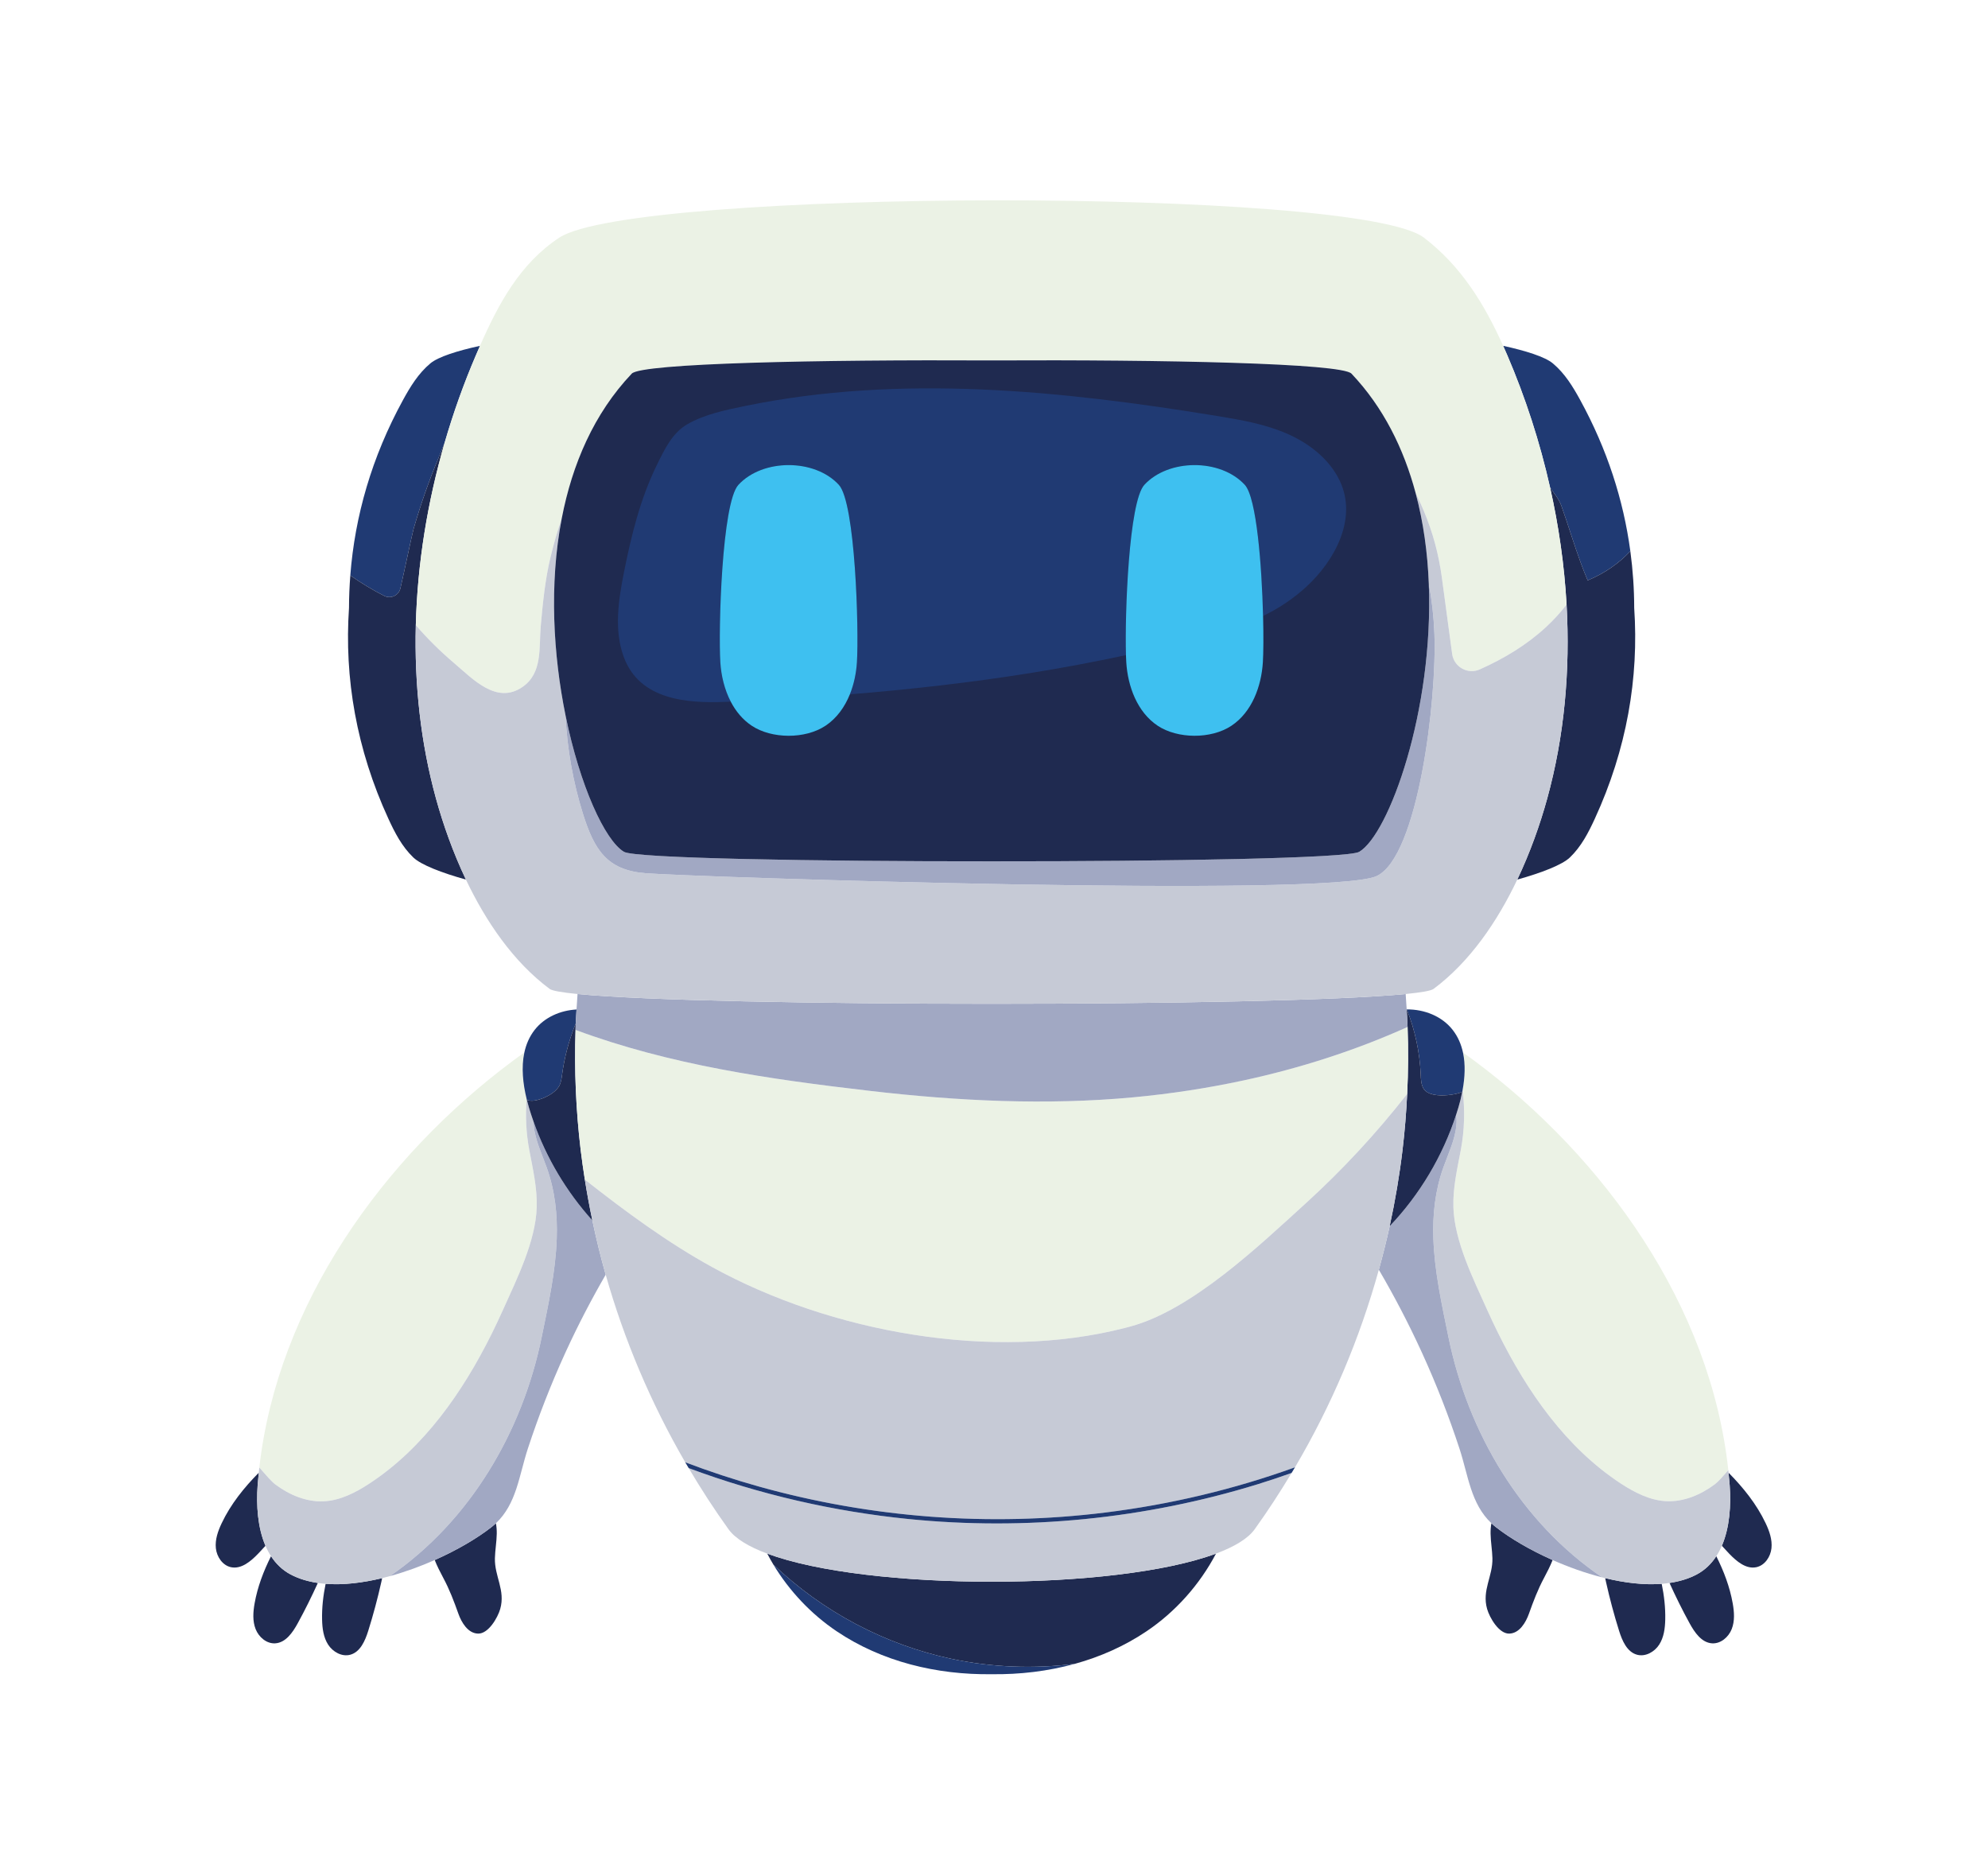
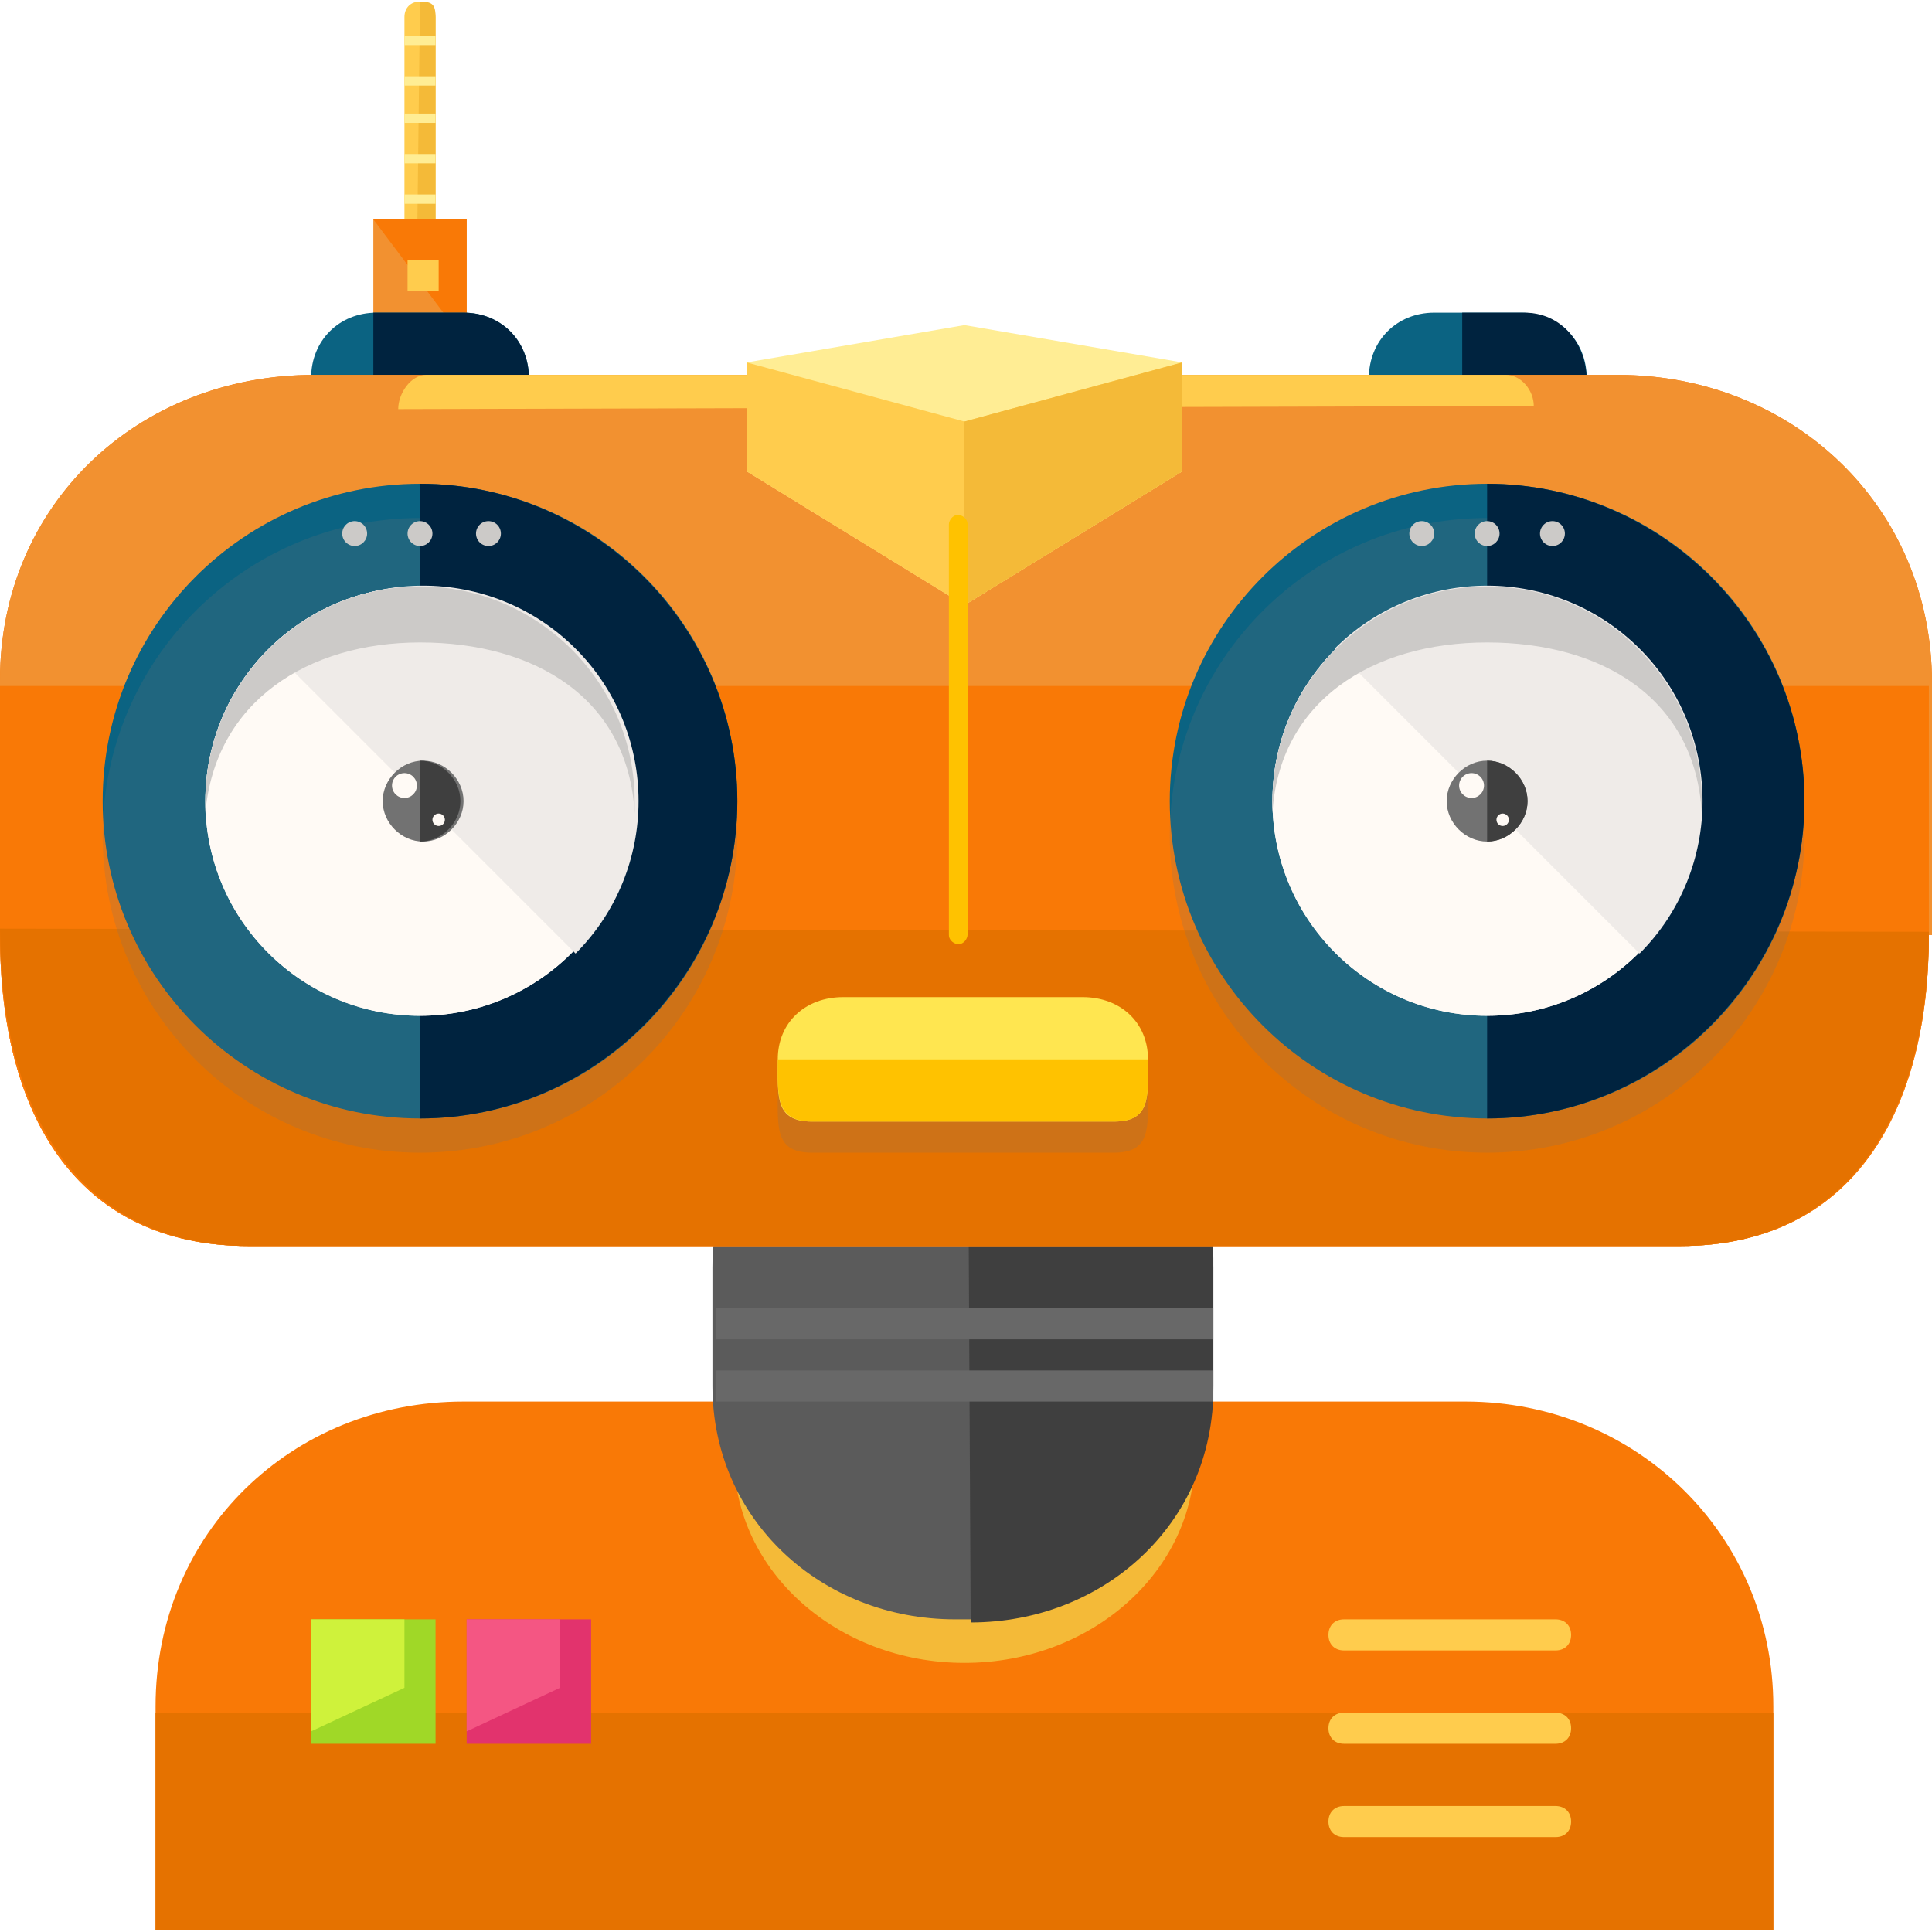
- <svg xmlns="http://www.w3.org/2000/svg" version="1.1" id="Capa_1" x="0px" y="0px" viewBox="0 0 2185 2061" style="enable-background:new 0 0 2185 2061;" xml:space="preserve">
-   <path style="fill:#1F2A50;" d="M1639.191,1674.082c-0.707,3.797-0.973,7.711-0.906,11.559c0.148,8.984,1.785,17.898,2.02,26.879  c0.52,19.941-11.758,35.133-5.813,55.836c2.719,9.461,12.914,27.27,24.301,27.016c11.336-0.254,18.324-12.555,21.59-21.691  c4.957-13.863,9.703-26.531,16.723-39.633c3.391-6.328,6.695-12.836,9.375-19.523c-24.535-10.883-46.449-23.754-62.074-35.945  C1642.555,1677.133,1640.828,1675.629,1639.191,1674.082z" />
-   <path style="fill:#1F2A50;" d="M1892.48,1698.84c2.754,2.953,5.434,5.98,8.242,8.879c8.008,8.27,18.293,16.992,29.559,14.684  c9.336-1.914,15.711-11.363,16.723-20.832c1.008-9.477-2.293-18.879-6.379-27.492c-9.918-20.945-24.586-39.156-40.793-55.559  c0.465,4.578,0.918,9.168,1.254,13.773C1902.711,1654.363,1901.043,1678.934,1892.48,1698.84z" />
-   <path style="fill:#1F2A50;" d="M1904.43,1762.18c-3.215-18.164-9.805-35.449-18.059-51.887  c-5.387,8.273-12.402,15.242-21.535,20.078c-8.949,4.738-19.059,7.73-29.914,9.32c6.848,15.059,14.18,29.902,22.148,44.406  c5.531,10.09,13.152,21.215,24.629,21.961c9.512,0.617,18.152-6.813,21.629-15.68  C1906.805,1781.504,1906.098,1771.566,1904.43,1762.18z" />
-   <path style="fill:#1F2A50;" d="M1764.23,1734.398c0.316,1.496,0.637,2.984,0.977,4.469c4.012,17.969,8.781,35.773,14.289,53.348  c3.438,10.977,8.711,23.387,19.82,26.383c9.195,2.48,19.141-3.098,24.293-11.113c5.156-8.008,6.426-17.895,6.645-27.422  c0.309-13.273-1.219-26.438-3.883-39.395C1807.004,1742.164,1785.645,1739.586,1764.23,1734.398z" />
-   <path style="fill:#EBF2E5;" d="M1607.527,1198.008c2.715,21.82,2.129,44.055-1.93,65.668c-3.898,20.777-8.844,41.746-8.191,63.027  c1.137,37.313,21.805,78.73,36.902,112.34c3.977,8.852,8.137,17.699,12.504,26.5c31.801,64.063,74.477,125.477,134.633,164.887  c15.164,9.906,31.961,18.539,50.051,19.406c19.117,0.918,37.809-7.055,53.16-18.488c3.797-2.832,9.016-8.824,14.922-15.547  c-19.293-180.422-135.613-343.09-278.965-449.879c-3.773-2.813-8.055-5.949-12.648-9.113  C1610.785,1169.914,1610.066,1184.145,1607.527,1198.008z" />
-   <path style="fill:#C6CAD6;" d="M1886.371,1710.293c2.344-3.586,4.371-7.414,6.109-11.453c8.563-19.906,10.23-44.477,8.605-66.547  c-0.336-4.605-0.789-9.195-1.254-13.773c-0.09-0.91-0.152-1.816-0.254-2.719c-5.906,6.723-11.125,12.715-14.922,15.547  c-15.352,11.434-34.043,19.406-53.16,18.488c-18.09-0.867-34.887-9.5-50.051-19.406c-60.156-39.41-102.832-100.824-134.633-164.887  c-4.367-8.801-8.527-17.648-12.504-26.5c-15.098-33.609-35.766-75.027-36.902-112.34c-0.652-21.281,4.293-42.25,8.191-63.027  c4.059-21.613,4.645-43.848,1.93-65.668c-0.105,0.586-0.203,1.18-0.32,1.766c-1.148,5.902-2.609,11.734-4.273,17.363  c-0.773,2.621-1.617,5.219-2.457,7.824c0.496,3.898,0.578,7.84,0.223,11.648c-1.504,16.25-8.898,31.254-14.367,46.625  c-9.113,25.609-11.809,51.645-10.941,77.773c1.211,36.297,9.297,72.781,16.598,108.527c21.461,105.023,79.719,203.5,168.934,264.035  c1.102,0.281,2.207,0.563,3.309,0.828c21.414,5.188,42.773,7.766,62.141,6.27c2.902-0.227,5.742-0.566,8.551-0.977  c10.855-1.59,20.965-4.582,29.914-9.32C1873.969,1725.535,1880.984,1718.566,1886.371,1710.293z" />
-   <path style="fill:#A1A8C3;" d="M1591.988,1469.535c-7.301-35.746-15.387-72.23-16.598-108.527  c-0.867-26.129,1.828-52.164,10.941-77.773c5.469-15.371,12.863-30.375,14.367-46.625c0.355-3.809,0.273-7.75-0.223-11.648  c-14.805,45.672-40.008,87.93-73.117,122.688c-3.504,16.031-7.5,31.969-11.887,47.82c16.883,28.813,32.344,58.457,46.305,88.789  c0.484,1.066,0.977,2.129,1.465,3.195c15.551,34.109,29.211,69.082,40.883,104.699c9.715,29.637,12.289,60.398,35.066,81.93  c1.637,1.547,3.363,3.051,5.215,4.496c15.625,12.191,37.539,25.063,62.074,35.945c17.266,7.66,35.832,14.305,54.441,19.047  C1671.707,1673.035,1613.449,1574.559,1591.988,1469.535z" />
-   <path style="fill:#203A73;" d="M1546.332,1109.641c8.922,22.617,14.066,46.727,15.16,71.02c0.234,5.285,0.344,10.824,2.93,15.449  c2.125,3.805,6.5,5.938,11.688,6.965c9.426,1.859,21.551,0.078,27.82-1.906c1.102-0.352,2.188-0.844,3.277-1.395  c0.117-0.586,0.215-1.18,0.32-1.766c2.539-13.863,3.258-28.094,0.438-41.199c-1.938-8.977-5.508-17.438-11.289-24.867  c-11.805-15.152-31.277-22.801-50.602-22.563c0.016,0.227,0.031,0.457,0.039,0.68  C1546.191,1109.922,1546.262,1109.781,1546.332,1109.641z" />
-   <path style="fill:#1F2A50;" d="M1576.109,1203.074c-5.188-1.027-9.563-3.16-11.688-6.965c-2.586-4.625-2.695-10.164-2.93-15.449  c-1.094-24.293-6.238-48.402-15.16-71.02c-0.07,0.141-0.141,0.281-0.219,0.418c0.367,6.203,0.719,12.402,0.949,18.609  c0.902,24.52,0.738,49.07-0.449,73.582c-0.996,20.535-2.645,41.035-5.09,61.465c-3.359,28.141-8.105,56.16-14.164,83.934  c33.109-34.758,58.313-77.016,73.117-122.688c0.84-2.605,1.684-5.203,2.457-7.824c1.664-5.629,3.125-11.461,4.273-17.363  c-1.09,0.551-2.176,1.043-3.277,1.395C1597.66,1203.152,1585.535,1204.934,1576.109,1203.074z" />
-   <path style="fill:#1F2A50;" d="M539.852,1678.578c-15.625,12.191-37.539,25.063-62.07,35.945c2.676,6.688,5.984,13.195,9.371,19.523  c7.02,13.102,11.766,25.77,16.723,39.633c3.266,9.137,10.254,21.438,21.594,21.691c11.387,0.254,21.582-17.555,24.297-27.016  c5.941-20.703-6.332-35.895-5.813-55.836c0.238-8.98,1.871-17.895,2.023-26.879c0.063-3.848-0.203-7.762-0.91-11.559  C543.43,1675.629,541.707,1677.133,539.852,1678.578z" />
-   <path style="fill:#1F2A50;" d="M283.172,1632.293c0.34-4.605,0.793-9.195,1.258-13.773c-16.207,16.402-30.875,34.613-40.797,55.559  c-4.082,8.613-7.387,18.016-6.375,27.492c1.008,9.469,7.387,18.918,16.719,20.832c11.273,2.309,21.555-6.414,29.559-14.684  c2.809-2.898,5.488-5.926,8.242-8.879C283.215,1678.934,281.551,1654.363,283.172,1632.293z" />
-   <path style="fill:#1F2A50;" d="M297.887,1710.293c-8.246,16.438-14.84,33.723-18.059,51.887c-1.664,9.387-2.371,19.324,1.105,28.199  c3.473,8.867,12.117,16.297,21.625,15.68c11.48-0.746,19.098-11.871,24.637-21.961c7.961-14.504,15.297-29.348,22.148-44.406  c-10.859-1.59-20.973-4.582-29.918-9.32C310.289,1725.535,303.277,1718.566,297.887,1710.293z" />
-   <path style="fill:#1F2A50;" d="M357.887,1740.668c-2.664,12.957-4.188,26.121-3.883,39.395c0.223,9.527,1.488,19.414,6.644,27.422  c5.156,8.016,15.098,13.594,24.293,11.113c11.109-2.996,16.383-15.406,19.82-26.383c5.508-17.574,10.277-35.379,14.297-53.348  c0.332-1.484,0.652-2.973,0.973-4.469C398.617,1739.586,377.258,1742.164,357.887,1740.668z" />
-   <path style="fill:#EBF2E5;" d="M302.652,1631.48c15.348,11.438,34.043,19.41,53.16,18.492c18.09-0.867,34.891-9.5,50.051-19.41  c60.152-39.41,102.828-100.816,134.633-164.879c4.367-8.801,8.531-17.648,12.504-26.5c15.098-33.609,35.762-75.027,36.902-112.344  c0.652-21.281-4.293-42.25-8.195-63.023c-3.457-18.422-4.344-37.289-2.875-55.973c-4.113-16.84-6.023-34.801-2.535-51.035  c-4.598,3.164-8.875,6.301-12.648,9.113c-142.578,106.211-258.398,267.695-278.633,446.949  C292.039,1620.793,298.289,1628.23,302.652,1631.48z" />
-   <path style="fill:#C6CAD6;" d="M595.32,1469.676c7.305-35.754,15.391-72.23,16.598-108.535c0.867-26.125-1.828-52.16-10.941-77.77  c-5.473-15.371-12.863-30.383-14.371-46.625c-0.125-1.367-0.195-2.746-0.219-4.129c-1.805-5.121-3.519-10.273-5.063-15.48  c-0.813-2.754-1.563-5.57-2.269-8.406c-0.074-0.293-0.148-0.586-0.223-0.887c-1.469,18.684-0.582,37.551,2.875,55.973  c3.902,20.773,8.848,41.742,8.195,63.023c-1.141,37.316-21.805,78.734-36.902,112.344c-3.973,8.852-8.137,17.699-12.504,26.5  c-31.805,64.063-74.48,125.469-134.633,164.879c-15.16,9.91-31.961,18.543-50.051,19.41c-19.117,0.918-37.813-7.055-53.16-18.492  c-4.363-3.25-10.613-10.688-17.637-18.609c-0.215,1.879-0.395,3.762-0.586,5.648c-0.465,4.578-0.918,9.168-1.258,13.773  c-1.621,22.07,0.043,46.641,8.605,66.547c1.738,4.039,3.77,7.867,6.109,11.453c5.391,8.273,12.402,15.242,21.539,20.078  c8.945,4.738,19.059,7.73,29.918,9.32c2.801,0.41,5.641,0.75,8.543,0.977c19.371,1.496,40.73-1.082,62.145-6.27  c2.863-0.699,5.723-1.441,8.582-2.223C516.566,1671.516,574.043,1573.816,595.32,1469.676z" />
-   <path style="fill:#A1A8C3;" d="M586.387,1232.617c0.023,1.383,0.094,2.762,0.219,4.129c1.508,16.242,8.898,31.254,14.371,46.625  c9.113,25.609,11.809,51.645,10.941,77.77c-1.207,36.305-9.293,72.781-16.598,108.535c-21.277,104.141-78.754,201.84-166.707,262.5  c16.832-4.617,33.531-10.723,49.168-17.652c24.531-10.883,46.445-23.754,62.07-35.945c1.855-1.445,3.578-2.949,5.215-4.496  c22.781-21.531,25.359-52.293,35.066-81.93c11.668-35.617,25.336-70.59,40.887-104.699c0.484-1.066,0.977-2.129,1.465-3.195  c13.086-28.438,27.566-56.23,43.227-83.336c-5.594-19.723-10.438-39.613-14.648-59.621  C622.633,1309.797,600.5,1272.633,586.387,1232.617z" />
-   <path style="fill:#203A73;" d="M578.832,1207.844c0.074,0.301,0.148,0.594,0.223,0.887c1.969,0.777,4.148,1.125,6.269,1.012  c6.414-0.352,15.375-3.73,21.965-8.516c3.121-2.266,5.707-4.852,7.242-7.574c2.168-3.863,2.68-8.395,3.273-12.777  c2.598-19.184,7.668-38.02,14.957-55.957c0.211-5.156,0.574-10.301,0.883-15.453c-17.785,0.926-35.184,8.512-46.059,22.477  c-5.785,7.43-9.355,15.883-11.289,24.867C572.809,1173.043,574.719,1191.004,578.832,1207.844z" />
-   <path style="fill:#1F2A50;" d="M632.582,1131.906c0.074-2.324,0.082-4.66,0.18-6.988c-7.289,17.938-12.359,36.773-14.957,55.957  c-0.594,4.383-1.106,8.914-3.273,12.777c-1.535,2.723-4.121,5.309-7.242,7.574c-6.59,4.785-15.551,8.164-21.965,8.516  c-2.121,0.113-4.301-0.234-6.269-1.012c0.707,2.836,1.457,5.652,2.269,8.406c1.543,5.207,3.258,10.359,5.063,15.48  c14.113,40.016,36.246,77.18,64.676,108.684c-3.144-14.91-5.902-29.879-8.269-44.91c-1.715-10.871-3.289-21.762-4.594-32.676  C632.973,1219.969,631.125,1175.895,632.582,1131.906z" />
-   <path style="fill:#1F2A50;" d="M843.273,1707.469c2.145,4.078,4.367,8.117,6.758,12.07  c54.078,51.715,122.715,88.082,195.934,103.609c44.465,9.434,90.5,11.164,135.566,5.395c27.883-7.715,54.48-19.484,78.605-35.719  c31.883-21.438,58.48-51.34,76.359-85.375C1225.98,1748.645,953.84,1748.648,843.273,1707.469z" />
-   <path style="fill:#EBF2E5;" d="M1547.063,1128.668c-57.539,25.898-118.227,45.348-180.215,58.719  c-39.934,8.613-80.438,14.77-121.18,18.582c-95.484,8.922-193.102,4.102-288.266-6.922c-112.945-13.09-221.027-28.648-324.82-67.141  c-1.457,43.988,0.391,88.063,5.617,131.809c1.305,10.914,2.879,21.805,4.594,32.676c44.707,35.145,90.465,68.961,140.234,96.316  c129.805,71.344,307.969,104.215,454.051,66.551c1.84-0.477,3.68-0.961,5.512-1.461c67.719-18.391,141.313-88.766,192.047-134.875  c40.652-36.953,78.117-77.402,111.977-120.672C1547.801,1177.738,1547.965,1153.188,1547.063,1128.668z" />
-   <path style="fill:#C6CAD6;" d="M998.406,1669.434c-82.406-8.313-163.84-27.035-241.465-55.941  c13.555,22.941,28.109,45.387,43.773,67.191c7.41,10.316,22.297,19.234,42.559,26.785c110.566,41.18,382.707,41.176,493.223-0.02  c20.242-7.547,35.109-16.457,42.516-26.766c14.449-20.109,27.91-40.793,40.563-61.875c-12.328,4.359-24.719,8.555-37.223,12.406  C1258.566,1669.336,1127.273,1682.441,998.406,1669.434z" />
-   <path style="fill:#C6CAD6;" d="M1541.523,1263.715c2.445-20.43,4.094-40.93,5.09-61.465  c-33.859,43.27-71.324,83.719-111.977,120.672c-50.734,46.109-124.328,116.484-192.047,134.875c-1.832,0.5-3.672,0.984-5.512,1.461  c-146.082,37.664-324.246,4.793-454.051-66.551c-49.77-27.355-95.527-61.172-140.234-96.316c2.367,15.031,5.125,30,8.269,44.91  c4.211,20.008,9.055,39.898,14.648,59.621c20.281,71.52,49.582,140.898,87.422,206.16c26.508,10.051,53.457,18.957,80.777,26.598  c123.59,34.57,253.781,44.387,381.145,28.598c70.922-8.789,140.992-25.391,208.262-49.664  c40.387-68.516,71.262-141.672,92.156-217.145c4.387-15.852,8.383-31.789,11.887-47.82  C1533.418,1319.875,1538.164,1291.855,1541.523,1263.715z" />
-   <path style="fill:#203A73;" d="M1215.055,1662.277c-127.363,15.789-257.555,5.973-381.145-28.598  c-27.32-7.641-54.27-16.547-80.777-26.598c1.246,2.145,2.543,4.273,3.809,6.41c77.625,28.906,159.059,47.629,241.465,55.941  c128.867,13.008,260.16-0.098,383.945-38.219c12.504-3.852,24.895-8.047,37.223-12.406c1.246-2.066,2.52-4.117,3.742-6.195  C1356.047,1636.887,1285.977,1653.488,1215.055,1662.277z" />
-   <path style="fill:#A1A8C3;" d="M632.582,1131.906c103.793,38.492,211.875,54.051,324.82,67.141  c95.164,11.023,192.781,15.844,288.266,6.922c40.742-3.813,81.246-9.969,121.18-18.582c61.988-13.371,122.676-32.82,180.215-58.719  c-0.23-6.207-0.582-12.406-0.949-18.609c-0.008-0.223-0.023-0.453-0.039-0.68c-0.336-5.648-0.672-11.297-1.117-16.941  c-146.668,14.332-763.527,14.332-910.184,0c-0.453,5.672-0.793,11.348-1.129,17.027c-0.309,5.152-0.672,10.297-0.883,15.453  C632.664,1127.246,632.656,1129.582,632.582,1131.906z" />
-   <path style="fill:#203A73;" d="M440.098,646.488c5.07-22.133,12.906-59.777,14.438-65.09c7.582-26.324,16.617-52.266,27.195-77.539  c1.848-4.41,4.164-10.68,6.992-17.371c9.547-32.883,21.035-65.031,34.32-96.016c1.488-3.465,2.992-6.926,4.512-10.383  c-24.809,5.387-45.977,12.105-54.504,19.234c-13.348,11.16-22.184,25.813-30.188,40.434  c-34.191,62.488-52.836,127.359-57.84,192.644c11.91,8.34,24.348,15.926,37.324,22.484  C429.566,658.531,438.293,654.367,440.098,646.488z" />
-   <path style="fill:#203A73;" d="M1736.859,439.758c-8-14.621-16.832-29.273-30.188-40.434c-8.535-7.137-29.73-13.859-54.563-19.246  c1.551,3.445,3.078,6.906,4.57,10.395c19.867,46.32,35.77,95.223,47.027,145.344c4.844,7.082,9.566,12.117,12.586,20.602  c7.414,20.848,13.645,41.879,21.27,62.57c2.332,6.328,4.793,12.621,7.461,18.867c18.508-7.75,34.098-18.5,46.875-32.113  C1784.324,549.484,1766.395,493.73,1736.859,439.758z" />
-   <path style="fill:#1F2A50;" d="M1796.141,668.07c-0.023-20.805-1.453-41.598-4.242-62.328  c-12.777,13.613-28.367,24.363-46.875,32.113c-2.668-6.246-5.129-12.539-7.461-18.867c-7.625-20.691-13.855-41.723-21.27-62.57  c-3.02-8.484-7.742-13.52-12.586-20.602c9.5,42.285,15.676,85.438,18.105,128.644c4.047,72.195-2.363,144.543-21.305,213.246  c-7.887,28.609-18.754,59.293-32.875,88.981c26.441-7.394,49.297-16.125,57.836-24.332c12.547-12.055,20.352-27.285,27.32-42.426  C1787.996,823.457,1801.391,745.152,1796.141,668.07z" />
-   <path style="fill:#1F2A50;" d="M457.012,687.059c1.727-67.691,12.852-135.586,31.711-200.57c-2.828,6.691-5.145,12.961-6.992,17.371  c-10.578,25.273-19.613,51.215-27.195,77.539c-1.531,5.313-9.367,42.957-14.438,65.09c-1.805,7.879-10.531,12.043-17.75,8.398  c-12.977-6.559-25.414-14.145-37.324-22.484c-0.91,11.883-1.422,23.773-1.438,35.668c-5.254,77.082,8.145,155.387,43.352,231.859  c6.969,15.141,14.773,30.371,27.316,42.426c8.539,8.207,31.398,16.938,57.844,24.332c-14.125-29.688-24.992-60.371-32.879-88.981  C462.258,816.172,455.367,751.711,457.012,687.059z" />
-   <path style="fill:#EBF2E5;" d="M1703.707,535.816c-11.258-50.121-27.16-99.023-47.027-145.344c-1.492-3.488-3.02-6.949-4.57-10.395  c-20.461-45.559-45.973-87.469-87.086-118.902c-72.703-55.574-868.621-53.762-950.316,0  c-43.254,28.465-66.949,72.961-87.152,118.914c-1.52,3.457-3.023,6.918-4.512,10.383c-13.285,30.984-24.774,63.133-34.32,96.016  c-18.859,64.984-29.984,132.879-31.711,200.57c12.719,14.746,26.598,28.496,41.426,41.106  c21.277,18.098,47.324,46.512,75.832,26.824c22.34-15.426,17.945-43.313,20.07-67.152c2.242-25.16,4.777-50.637,10.668-75.25  c3.492-14.605,7.672-29.07,12.496-43.313c11.402-58.824,35.133-114.684,76.844-158.66c10.785-11.371,205.391-15.465,395.516-14.496  c190.125-0.969,384.73,3.125,395.516,14.496c35.176,37.086,57.539,82.637,70.539,131.273c3.156,6.359,6.141,12.801,8.883,19.348  c10.094,24.133,16.484,47.883,19.969,73.684l11.277,83.707c1.941,14.371,17.145,22.981,30.379,17.059  c26.379-11.801,51.074-26.543,72.375-46.129c8.785-8.078,16.367-16.461,23.012-25.094  C1719.383,621.254,1713.207,578.102,1703.707,535.816z" />
-   <path style="fill:#C6CAD6;" d="M1721.813,664.461c-6.645,8.633-14.227,17.016-23.012,25.094  c-21.301,19.586-45.996,34.328-72.375,46.129c-13.234,5.922-28.438-2.688-30.379-17.059l-11.277-83.707  c-3.484-25.801-9.875-49.551-19.969-73.684c-2.742-6.547-5.727-12.988-8.883-19.348c8.629,32.309,13.145,65.973,14.461,99.453  c3.363,18.07,5.434,36.535,6.152,55.066c2.824,73.055-17.922,244.629-63.289,266.328c-50.891,24.336-753.715,1.047-804.211-3.094  c-41.961-3.441-55.938-25.691-68.449-65.734c-10.781-34.523-17.258-71.176-19.078-108.004c-13.254-65.301-18.227-143.258-4-216.629  c-4.824,14.242-9.004,28.707-12.496,43.313c-5.891,24.613-8.426,50.09-10.668,75.25c-2.125,23.84,2.27,51.727-20.07,67.152  c-28.508,19.688-54.555-8.727-75.832-26.824c-14.828-12.609-28.707-26.359-41.426-41.106  c-1.645,64.652,5.246,129.113,22.207,190.648c7.887,28.609,18.754,59.293,32.879,88.981c22.117,46.496,52.289,90.527,91.996,120.133  c2.777,2.066,13.516,3.941,30.68,5.617c146.656,14.332,763.516,14.332,910.184,0c17.16-1.676,27.902-3.551,30.676-5.617  c39.707-29.605,69.875-73.637,92-120.133c14.121-29.688,24.988-60.371,32.875-88.981  C1719.449,809.004,1725.859,736.656,1721.813,664.461z" />
-   <path style="fill:#A1A8C3;" d="M1493.906,936.176c-12.051,7.113-210.289,10.582-404.043,10.41  c-193.754,0.172-391.996-3.297-404.043-10.41c-20.844-12.313-48.481-72.25-64.316-150.273c1.82,36.828,8.297,73.481,19.078,108.004  c12.512,40.043,26.488,62.293,68.449,65.734c50.496,4.141,753.32,27.43,804.211,3.094c45.367-21.699,66.113-193.273,63.289-266.328  c-0.719-18.531-2.789-36.996-6.152-55.066C1575.895,780.836,1526.551,916.894,1493.906,936.176z" />
-   <path style="fill:#1F2A50;" d="M1570.379,641.34c-1.316-33.48-5.832-67.144-14.461-99.453c-13-48.637-35.363-94.188-70.539-131.273  c-10.785-11.371-205.391-15.465-395.516-14.496c-190.125-0.969-384.73,3.125-395.516,14.496  c-41.711,43.977-65.441,99.836-76.844,158.66c-14.227,73.371-9.254,151.328,4,216.629c15.836,78.023,43.473,137.961,64.316,150.273  c12.047,7.113,210.289,10.582,404.043,10.41c193.754,0.172,391.992-3.297,404.043-10.41  C1526.551,916.894,1575.895,780.836,1570.379,641.34z" />
-   <path style="fill:#203A73;" d="M685.859,628.66c-6.141,30.84-11.141,63.57-0.371,93.113c17.281,47.387,69.109,51.375,112.555,49.574  c1.703-0.07,3.418-0.168,5.121-0.238c-6.926-13.289-10.535-28.598-11.445-43.223c-2.25-36.07,1.68-175.285,19.848-195.031  c26.5-28.797,83.652-29.102,110.426,0c18.168,19.754,22.098,158.961,19.848,195.031c-0.734,11.762-3.219,23.953-7.758,35.191  c66.047-5.352,132.195-12.813,197.418-23.227c35.516-5.672,70.871-12.32,106.043-19.828c-1.363-45.043,3.152-168.648,20.191-187.168  c26.5-28.797,83.648-29.102,110.426,0c12.984,14.117,18.691,89.23,20.078,144.121c16.914-8.231,32.961-18.621,48.008-32.539  c30.836-28.535,56.305-74.883,36-116.613c-11.508-23.672-33.707-40.797-57.848-51.289c-24.137-10.488-50.367-15.059-76.336-19.309  c-171.695-28.105-348.422-46.078-518.852-11.098c-21.227,4.355-44.723,9.152-63.715,20.094  c-16.738,9.645-25.207,27.844-33.645,45.023C703.727,548.156,693.852,588.523,685.859,628.66z" />
-   <path style="fill:#3EC0F0;" d="M921.992,532.856c-26.773-29.102-83.926-28.797-110.426,0  c-18.168,19.746-22.098,158.961-19.848,195.031c0.91,14.625,4.52,29.934,11.445,43.223c5.5,10.563,13.094,19.859,23.117,26.516  c21.746,14.445,58.551,14.91,80.996,0c12.492-8.301,21.211-20.695,26.805-34.547c4.539-11.238,7.023-23.43,7.758-35.191  C944.09,691.816,940.16,552.609,921.992,532.856z" />
-   <path style="fill:#3EC0F0;" d="M1257.734,532.856c-17.039,18.519-21.555,142.125-20.191,187.168c0.09,2.981,0.207,5.625,0.348,7.863  c1.633,26.254,11.93,54.707,34.559,69.738c21.742,14.445,58.547,14.91,80.992,0c22.637-15.031,32.93-43.484,34.566-69.738  c0.641-10.289,0.781-28.996,0.23-50.91c-1.387-54.891-7.094-130.004-20.078-144.121  C1341.383,503.754,1284.234,504.059,1257.734,532.856z" />
-   <path style="fill:#203A73;" d="M1045.965,1823.148c-73.219-15.527-141.855-51.895-195.934-103.609  c17.535,29.012,41.5,54.414,69.563,73.285c49.734,33.461,110.004,47.961,170.262,47.172c31.043,0.406,62.078-3.246,91.676-11.453  C1136.465,1834.313,1090.43,1832.582,1045.965,1823.148z" />
+ <svg xmlns="http://www.w3.org/2000/svg" version="1.1" id="Layer_1" viewBox="0 0 496.8 496.8" xml:space="preserve">
+   <path style="fill:#F97906;" d="M456,496.4v-57.6c0-44-35.2-78.4-79.2-78.4H119.2c-44,0-79.2,33.6-79.2,78.4v57.6H456z" />
+   <polyline style="fill:#E57200;" points="40,440.4 40,496.4 456,496.4 456,440.4 " />
+   <ellipse style="fill:#F4BA38;" cx="248" cy="374.8" rx="59.2" ry="52.8" />
+   <path style="fill:#5B5B5B;" d="M312,356.4c0,34.4-28,60-62.4,60h-4c-34.4,0-62.4-25.6-62.4-60V326c0-34.4,28-62.4,62.4-62.4h4  c34.4,0,62.4,28,62.4,62.4V356.4z" />
+   <path style="fill:#3F3F3F;" d="M248.8,261.2L248.8,261.2c34.4,0,63.2,28,63.2,62.4v33.6c0,34.4-28,60-62.4,60l0,0" />
+   <path style="fill:#FFCC4D;" d="M112,68.4c0,2.4-1.6,4-4,4l0,0c-2.4,0-4-1.6-4-4v-64c0-2.4,1.6-4,4-4l0,0c2.4,0,4,1.6,4,4V68.4z" />
+   <path style="fill:#F4BA38;" d="M108,0.4L108,0.4c3.2,0,4,0.8,4,4v58.4c0,3.2-1.6,4.8-4.8,4.8l0,0" />
+   <rect x="96" y="56.4" style="fill:#F29130;" width="24" height="32" />
+   <polyline style="fill:#F97906;" points="96,56.4 120,56.4 120,88.4 " />
+   <path style="fill:#0B6382;" d="M136,135.6c0,9.6-7.2,16.8-16.8,16.8H96.8c-9.6,0-16.8-7.2-16.8-16.8V97.2c0-9.6,7.2-16.8,16.8-16.8  h22.4c9.6,0,16.8,7.2,16.8,16.8V135.6z" />
+   <path style="fill:#00233F;" d="M96,80.4h23.2c9.6,0,16.8,7.2,16.8,16.8V134c0,9.6-8.8,18.4-17.6,18.4H96" />
+   <path style="fill:#0B6382;" d="M408,135.6c0,9.6-7.2,16.8-16.8,16.8h-22.4c-9.6,0-16.8-7.2-16.8-16.8V97.2c0-9.6,7.2-16.8,16.8-16.8  h22.4c9.6,0,16.8,7.2,16.8,16.8V135.6z" />
+   <path style="fill:#00233F;" d="M376,80.4h16c9.6,0,16,8,16,17.6v36c0,9.6-6.4,18.4-16,18.4h-16" />
+   <path style="fill:#F97906;" d="M496,240.4c0,44.8-19.2,80-64,80H64c-44.8,0-64-34.4-64-80v-65.6C0,130,35.2,96.4,80.8,96.4H416  c44.8,0,80.8,33.6,80.8,79.2v64.8H496z" />
+   <path style="fill:#F29130;" d="M496,240.4c0,44.8-19.2,80-64,80H64c-44.8,0-64-34.4-64-80v-65.6C0,130,35.2,96.4,80.8,96.4H416  c44.8,0,80.8,33.6,80.8,79.2v64.8H496z" />
+   <path style="fill:#F97906;" d="M496,176.4v64c0,44.8-19.2,80-64,80H64c-44.8,0-64-34.4-64-80v-64" />
+   <path style="fill:#E57200;" d="M496,239.6c0,44.8-19.2,80.8-64,80.8H64c-44.8,0-64-36-64-81.6" />
+   <circle style="fill:#0B6382;" cx="108" cy="206" r="81.6" />
+   <circle style="opacity:0.2;fill:#727272;enable-background:new    ;" cx="108" cy="214.8" r="81.6" />
+   <path style="fill:#00233F;" d="M108,124.4c44.8,0,81.6,36.8,81.6,81.6s-36.8,81.6-81.6,81.6" />
+   <g>
+     <circle style="fill:#FFFAF5;" cx="108" cy="206" r="55.2" />
+     <circle style="fill:#FFFAF5;" cx="108" cy="206" r="55.2" />
+   </g>
+   <path style="fill:#EFEBE8;" d="M69.6,166.8c21.6-21.6,56.8-21.6,78.4,0s21.6,56.8,0,78.4" />
+   <g>
+     <path style="fill:#CCCAC8;" d="M108,165.2c29.6,0,53.6,14.4,55.2,44c0-0.8,0-2.4,0-3.2c0-30.4-24.8-55.2-55.2-55.2   S52.8,175.6,52.8,206c0,0.8,0,2.4,0,3.2C55.2,180.4,79.2,165.2,108,165.2z" />
+     <circle style="fill:#CCCAC8;" cx="91.2" cy="137.2" r="3.2" />
+     <circle style="fill:#CCCAC8;" cx="108" cy="137.2" r="3.2" />
+     <circle style="fill:#CCCAC8;" cx="125.6" cy="137.2" r="3.2" />
+   </g>
+   <path style="fill:#727272;" d="M119.2,206c0,5.6-4.8,10.4-10.4,10.4s-10.4-4.8-10.4-10.4c0-5.6,4.8-10.4,10.4-10.4  S119.2,200.4,119.2,206z" />
+   <path style="fill:#3F3F3F;" d="M108,195.6c5.6,0,10.4,4.8,10.4,10.4c0,5.6-4.8,10.4-10.4,10.4" />
+   <g>
+     <circle style="fill:#FFFAF5;" cx="104" cy="202" r="3.2" />
+     <circle style="fill:#FFFAF5;" cx="112.8" cy="210.8" r="1.6" />
+   </g>
+   <circle style="fill:#0B6382;" cx="382.4" cy="206" r="81.6" />
+   <circle style="opacity:0.2;fill:#727272;enable-background:new    ;" cx="382.4" cy="214.8" r="81.6" />
+   <path style="fill:#00233F;" d="M382.4,124.4c44.8,0,81.6,36.8,81.6,81.6s-36.8,81.6-81.6,81.6" />
+   <g>
+     <circle style="fill:#FFFAF5;" cx="382.4" cy="206" r="55.2" />
+     <circle style="fill:#FFFAF5;" cx="382.4" cy="206" r="55.2" />
+   </g>
+   <path style="fill:#EFEBE8;" d="M343.2,166.8c21.6-21.6,56.8-21.6,78.4,0s21.6,56.8,0,78.4" />
+   <g>
+     <path style="fill:#CCCAC8;" d="M382.4,165.2c29.6,0,53.6,14.4,55.2,44c0-0.8,0-2.4,0-3.2c0-30.4-24.8-55.2-55.2-55.2   s-55.2,24.8-55.2,55.2c0,0.8,0,2.4,0,3.2C328.8,180.4,352.8,165.2,382.4,165.2z" />
+     <circle style="fill:#CCCAC8;" cx="365.6" cy="137.2" r="3.2" />
+     <circle style="fill:#CCCAC8;" cx="382.4" cy="137.2" r="3.2" />
+     <circle style="fill:#CCCAC8;" cx="399.2" cy="137.2" r="3.2" />
+   </g>
+   <path style="fill:#727272;" d="M392.8,206c0,5.6-4.8,10.4-10.4,10.4S372,211.6,372,206c0-5.6,4.8-10.4,10.4-10.4  C388,195.6,392.8,200.4,392.8,206z" />
+   <path style="fill:#3F3F3F;" d="M382.4,195.6c5.6,0,10.4,4.8,10.4,10.4c0,5.6-4.8,10.4-10.4,10.4" />
+   <g>
+     <circle style="fill:#FFFAF5;" cx="378.4" cy="202" r="3.2" />
+     <circle style="fill:#FFFAF5;" cx="386.4" cy="210.8" r="1.6" />
+   </g>
+   <path style="fill:#FFCC4D;" d="M102.4,105.2L102.4,105.2c0-4,3.2-8.8,7.2-8.8h277.6c4,0,7.2,4,7.2,8l0,0" />
+   <path style="opacity:0.2;fill:#727272;enable-background:new    ;" d="M295.2,280.4c0,9.6,0.8,16-8.8,16h-77.6  c-9.6,0-8.8-6.4-8.8-16l0,0c0-9.6,7.2-16,16.8-16h61.6C288,264.4,295.2,270.8,295.2,280.4L295.2,280.4z" />
+   <path style="fill:#FFE650;" d="M295.2,272.4c0,9.6,0.8,16-8.8,16h-77.6c-9.6,0-8.8-6.4-8.8-16l0,0c0-9.6,7.2-16,16.8-16h61.6  C288,256.4,295.2,262.8,295.2,272.4L295.2,272.4z" />
+   <path style="fill:#FFC200;" d="M295.2,272.4L295.2,272.4c0,9.6,0.8,16-8.8,16h-77.6c-9.6,0-8.8-7.2-8.8-16l0,0" />
+   <polygon style="fill:#FFED94;" points="192,93.2 248,83.6 304,93.2 304,121.2 248,155.6 192,121.2 " />
+   <polygon style="fill:#FFCC4D;" points="192,93.2 248,108.4 304,93.2 304,121.2 248,155.6 192,121.2 " />
+   <polyline style="fill:#F4BA38;" points="248,108.4 304,93.2 304,121.2 248,155.6 " />
+   <rect x="104.8" y="66.8" style="fill:#FFCC4D;" width="8" height="8" />
+   <g>
+     <rect x="104" y="9.2" style="fill:#FFED94;" width="8" height="2.4" />
+     <rect x="104" y="19.6" style="fill:#FFED94;" width="8" height="2.4" />
+     <rect x="104" y="29.2" style="fill:#FFED94;" width="8" height="2.4" />
+     <rect x="104" y="39.6" style="fill:#FFED94;" width="8" height="2.4" />
+     <rect x="104" y="50" style="fill:#FFED94;" width="8" height="2.4" />
+   </g>
+   <g>
+     <rect x="184" y="336.4" style="fill:#686868;" width="128" height="8" />
+     <rect x="184" y="352.4" style="fill:#686868;" width="128" height="8" />
+   </g>
+   <rect x="80" y="416.4" style="fill:#A0D827;" width="32" height="32" />
+   <polygon style="fill:#CFF23B;" points="104,434 80,445.2 80,416.4 104,416.4 " />
+   <rect x="120" y="416.4" style="fill:#E2336D;" width="32" height="32" />
+   <polygon style="fill:#F45683;" points="144,434 120,445.2 120,416.4 144,416.4 " />
+   <g>
+     <path style="fill:#FFCC4D;" d="M404,444.4c0,2.4-1.6,4-4,4h-54.4c-2.4,0-4-1.6-4-4l0,0c0-2.4,1.6-4,4-4H400   C402.4,440.4,404,442,404,444.4L404,444.4z" />
+     <path style="fill:#FFCC4D;" d="M404,420.4c0,2.4-1.6,4-4,4h-54.4c-2.4,0-4-1.6-4-4l0,0c0-2.4,1.6-4,4-4H400   C402.4,416.4,404,418,404,420.4L404,420.4z" />
+     <path style="fill:#FFCC4D;" d="M404,468.4c0,2.4-1.6,4-4,4h-54.4c-2.4,0-4-1.6-4-4l0,0c0-2.4,1.6-4,4-4H400   C402.4,464.4,404,466,404,468.4L404,468.4z" />
+   </g>
+   <path style="fill:#FFC200;" d="M248.8,240.4c0,0.8-0.8,2.4-2.4,2.4l0,0c-0.8,0-2.4-0.8-2.4-2.4V134.8c0-0.8,0.8-2.4,2.4-2.4l0,0  c0.8,0,2.4,0.8,2.4,2.4V240.4z" />
</svg>
